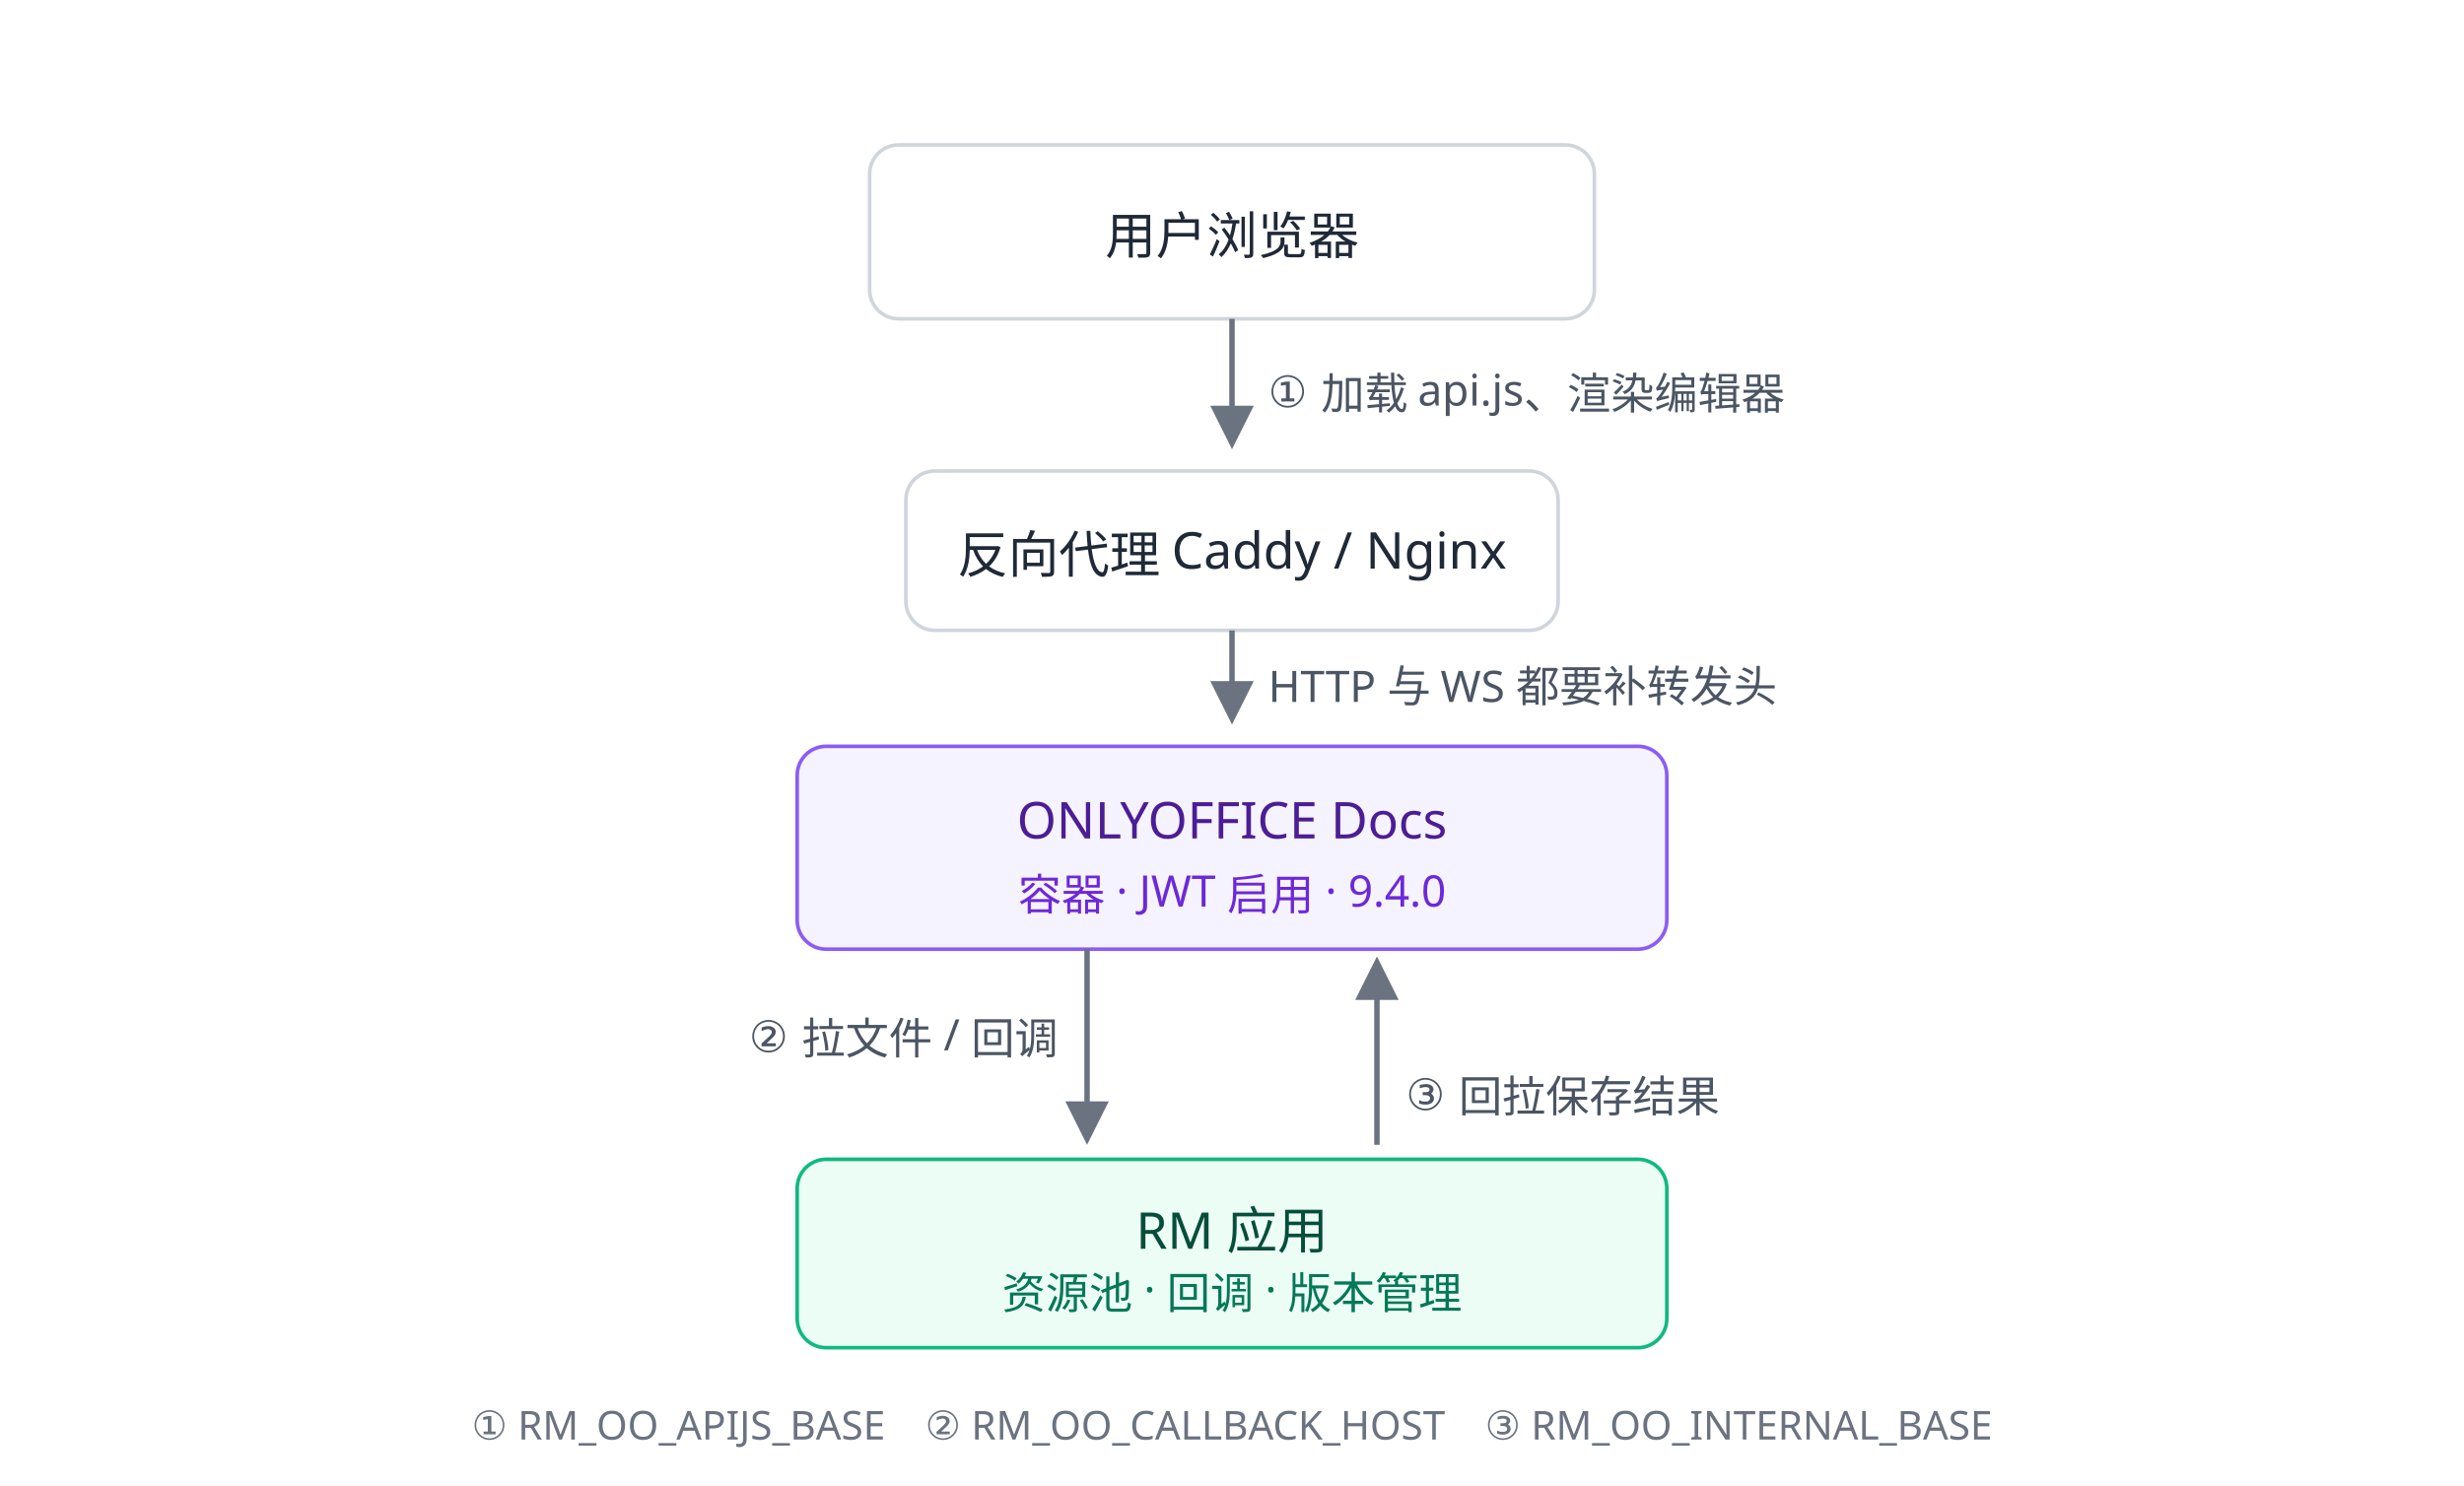
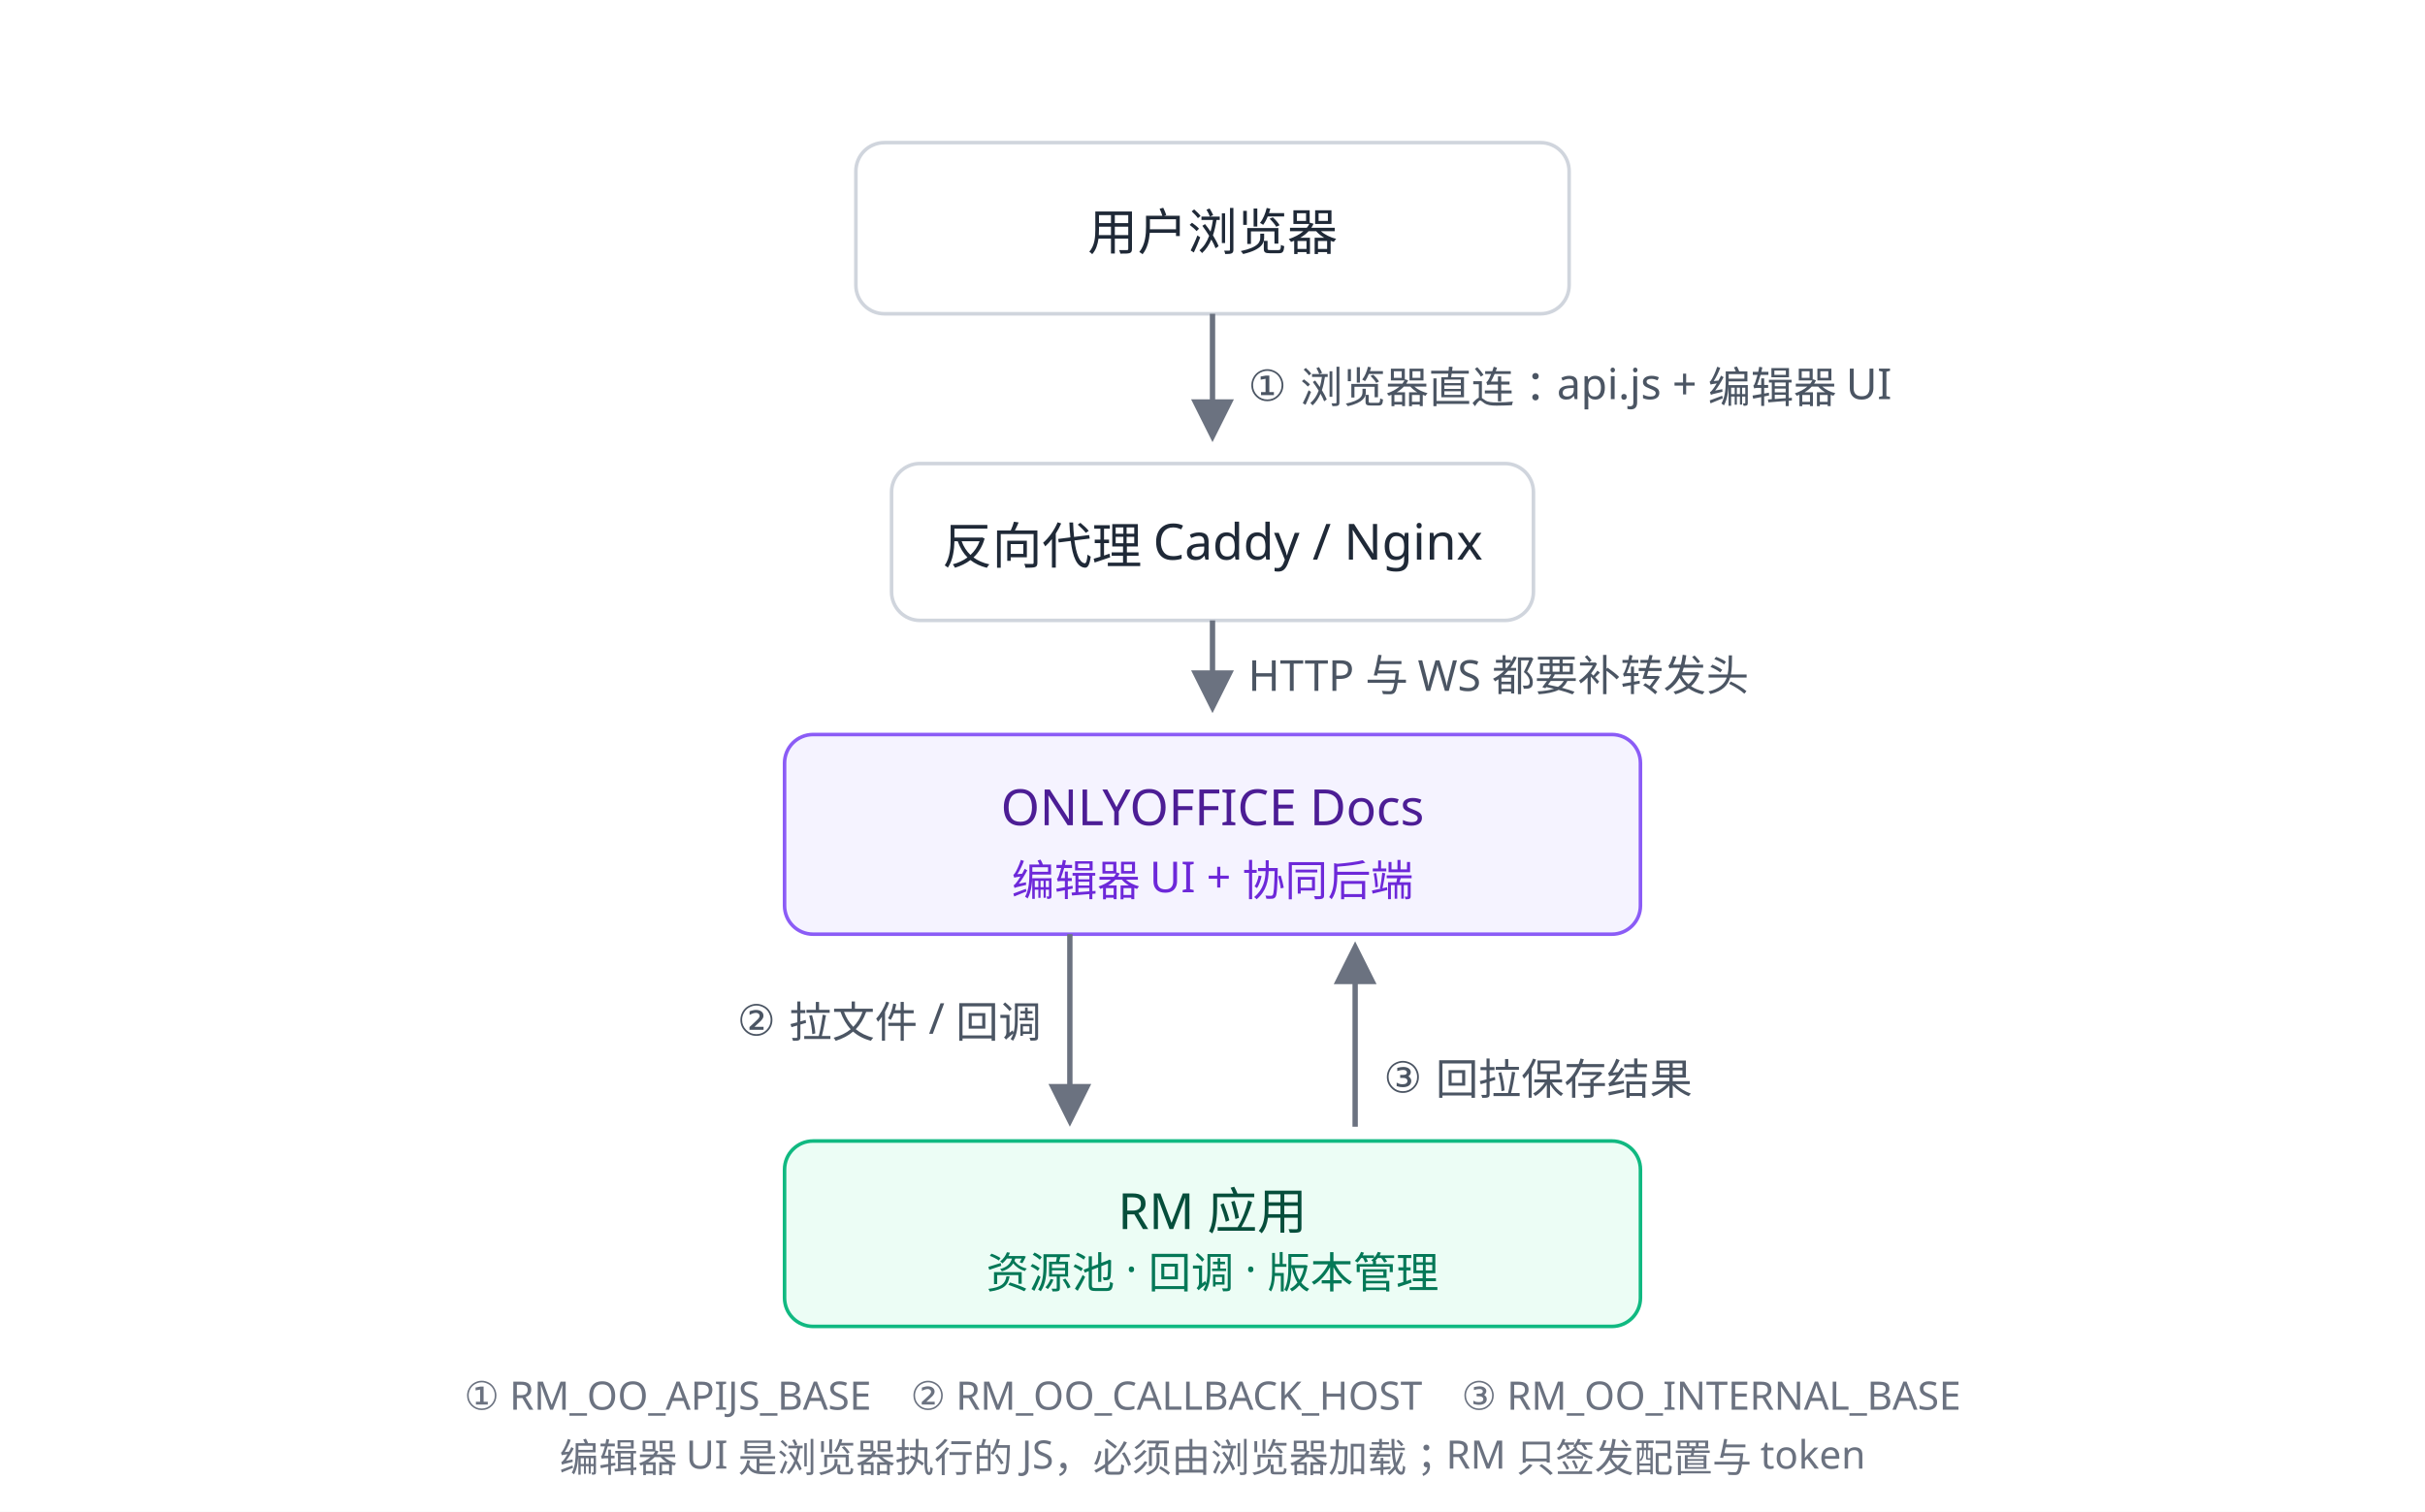
- <svg xmlns="http://www.w3.org/2000/svg" width="680" height="410" viewBox="0 0 680 410" font-family="'Microsoft YaHei', 'PingFang SC', sans-serif">
-   <rect width="680" height="410" fill="#ffffff" />
+ <svg xmlns="http://www.w3.org/2000/svg" width="680" height="424" viewBox="0 0 680 424" font-family="'Microsoft YaHei', 'PingFang SC', sans-serif">
+   <rect width="680" height="424" fill="#ffffff" />
  <rect x="240" y="40" width="200" height="48" rx="8" fill="#ffffff" stroke="#d0d5dd" stroke-width="1" />
  <text x="340" y="64" text-anchor="middle" dominant-baseline="central" font-size="14" font-weight="500" fill="#1f2937">用户浏览器</text>
  <line x1="340" y1="88" x2="340" y2="114" stroke="#6b7280" stroke-width="1.5" />
  <polygon points="334,112 346,112 340,124" fill="#6b7280" />
-   <text x="350" y="106" dominant-baseline="central" font-size="12" fill="#4b5563">① 加载 api.js、渲染编辑器</text>
+   <text x="350" y="106" dominant-baseline="central" font-size="12" fill="#4b5563">① 浏览器直连：api.js + 编辑器 UI</text>
  <rect x="250" y="130" width="180" height="44" rx="8" fill="#ffffff" stroke="#d0d5dd" stroke-width="1" />
  <text x="340" y="152" text-anchor="middle" dominant-baseline="central" font-size="14" font-weight="500" fill="#1f2937">反向代理 Caddy / Nginx</text>
  <line x1="340" y1="174" x2="340" y2="190" stroke="#6b7280" stroke-width="1.5" />
  <polygon points="334,188 346,188 340,200" fill="#6b7280" />
  <text x="350" y="188" dominant-baseline="central" font-size="12" fill="#4b5563">HTTP 与 WS 都要补转发头</text>
  <rect x="220" y="206" width="240" height="56" rx="8" fill="#f5f3ff" stroke="#8b5cf6" stroke-width="1" />
  <text x="340" y="226" text-anchor="middle" dominant-baseline="central" font-size="14" font-weight="500" fill="#4c1d95">ONLYOFFICE Docs</text>
-   <text x="340" y="246" text-anchor="middle" dominant-baseline="central" font-size="12" fill="#6d28d9">容器 · JWT 启用 · 9.4.0</text>
+   <text x="340" y="246" text-anchor="middle" dominant-baseline="central" font-size="12" fill="#6d28d9">编辑器 UI + 协同后端</text>
  <line x1="300" y1="262" x2="300" y2="306" stroke="#6b7280" stroke-width="1.5" />
  <polygon points="294,304 306,304 300,316" fill="#6b7280" />
  <text x="292" y="284" text-anchor="end" dominant-baseline="central" font-size="12" fill="#4b5563">② 拉文件 / 回调</text>
  <line x1="380" y1="316" x2="380" y2="274" stroke="#6b7280" stroke-width="1.5" />
  <polygon points="374,276 386,276 380,264" fill="#6b7280" />
  <text x="388" y="300" dominant-baseline="central" font-size="12" fill="#4b5563">③ 回拉保存结果</text>
  <rect x="220" y="320" width="240" height="52" rx="8" fill="#ecfdf5" stroke="#10b981" stroke-width="1" />
  <text x="340" y="338" text-anchor="middle" dominant-baseline="central" font-size="14" font-weight="500" fill="#064e3b">RM 应用</text>
  <text x="340" y="356" text-anchor="middle" dominant-baseline="central" font-size="12" fill="#047857">资源池 · 回调 · 版本管理</text>
-   <text x="340" y="392" text-anchor="middle" dominant-baseline="central" font-size="11" fill="#6b7280">① RM_OO_APIJS_BASE　② RM_OO_CALLBACK_HOST　③ RM_OO_INTERNAL_BASE</text>
+   <text x="340" y="390" text-anchor="middle" dominant-baseline="central" font-size="11" fill="#6b7280">① RM_OO_APIJS_BASE　② RM_OO_CALLBACK_HOST　③ RM_OO_INTERNAL_BASE</text>
+   <text x="340" y="408" text-anchor="middle" dominant-baseline="central" font-size="11" fill="#6b7280">编辑器 UI 是浏览器执行的 JS，必须由浏览器加载；RM 只签发配置与 token</text>
</svg>
